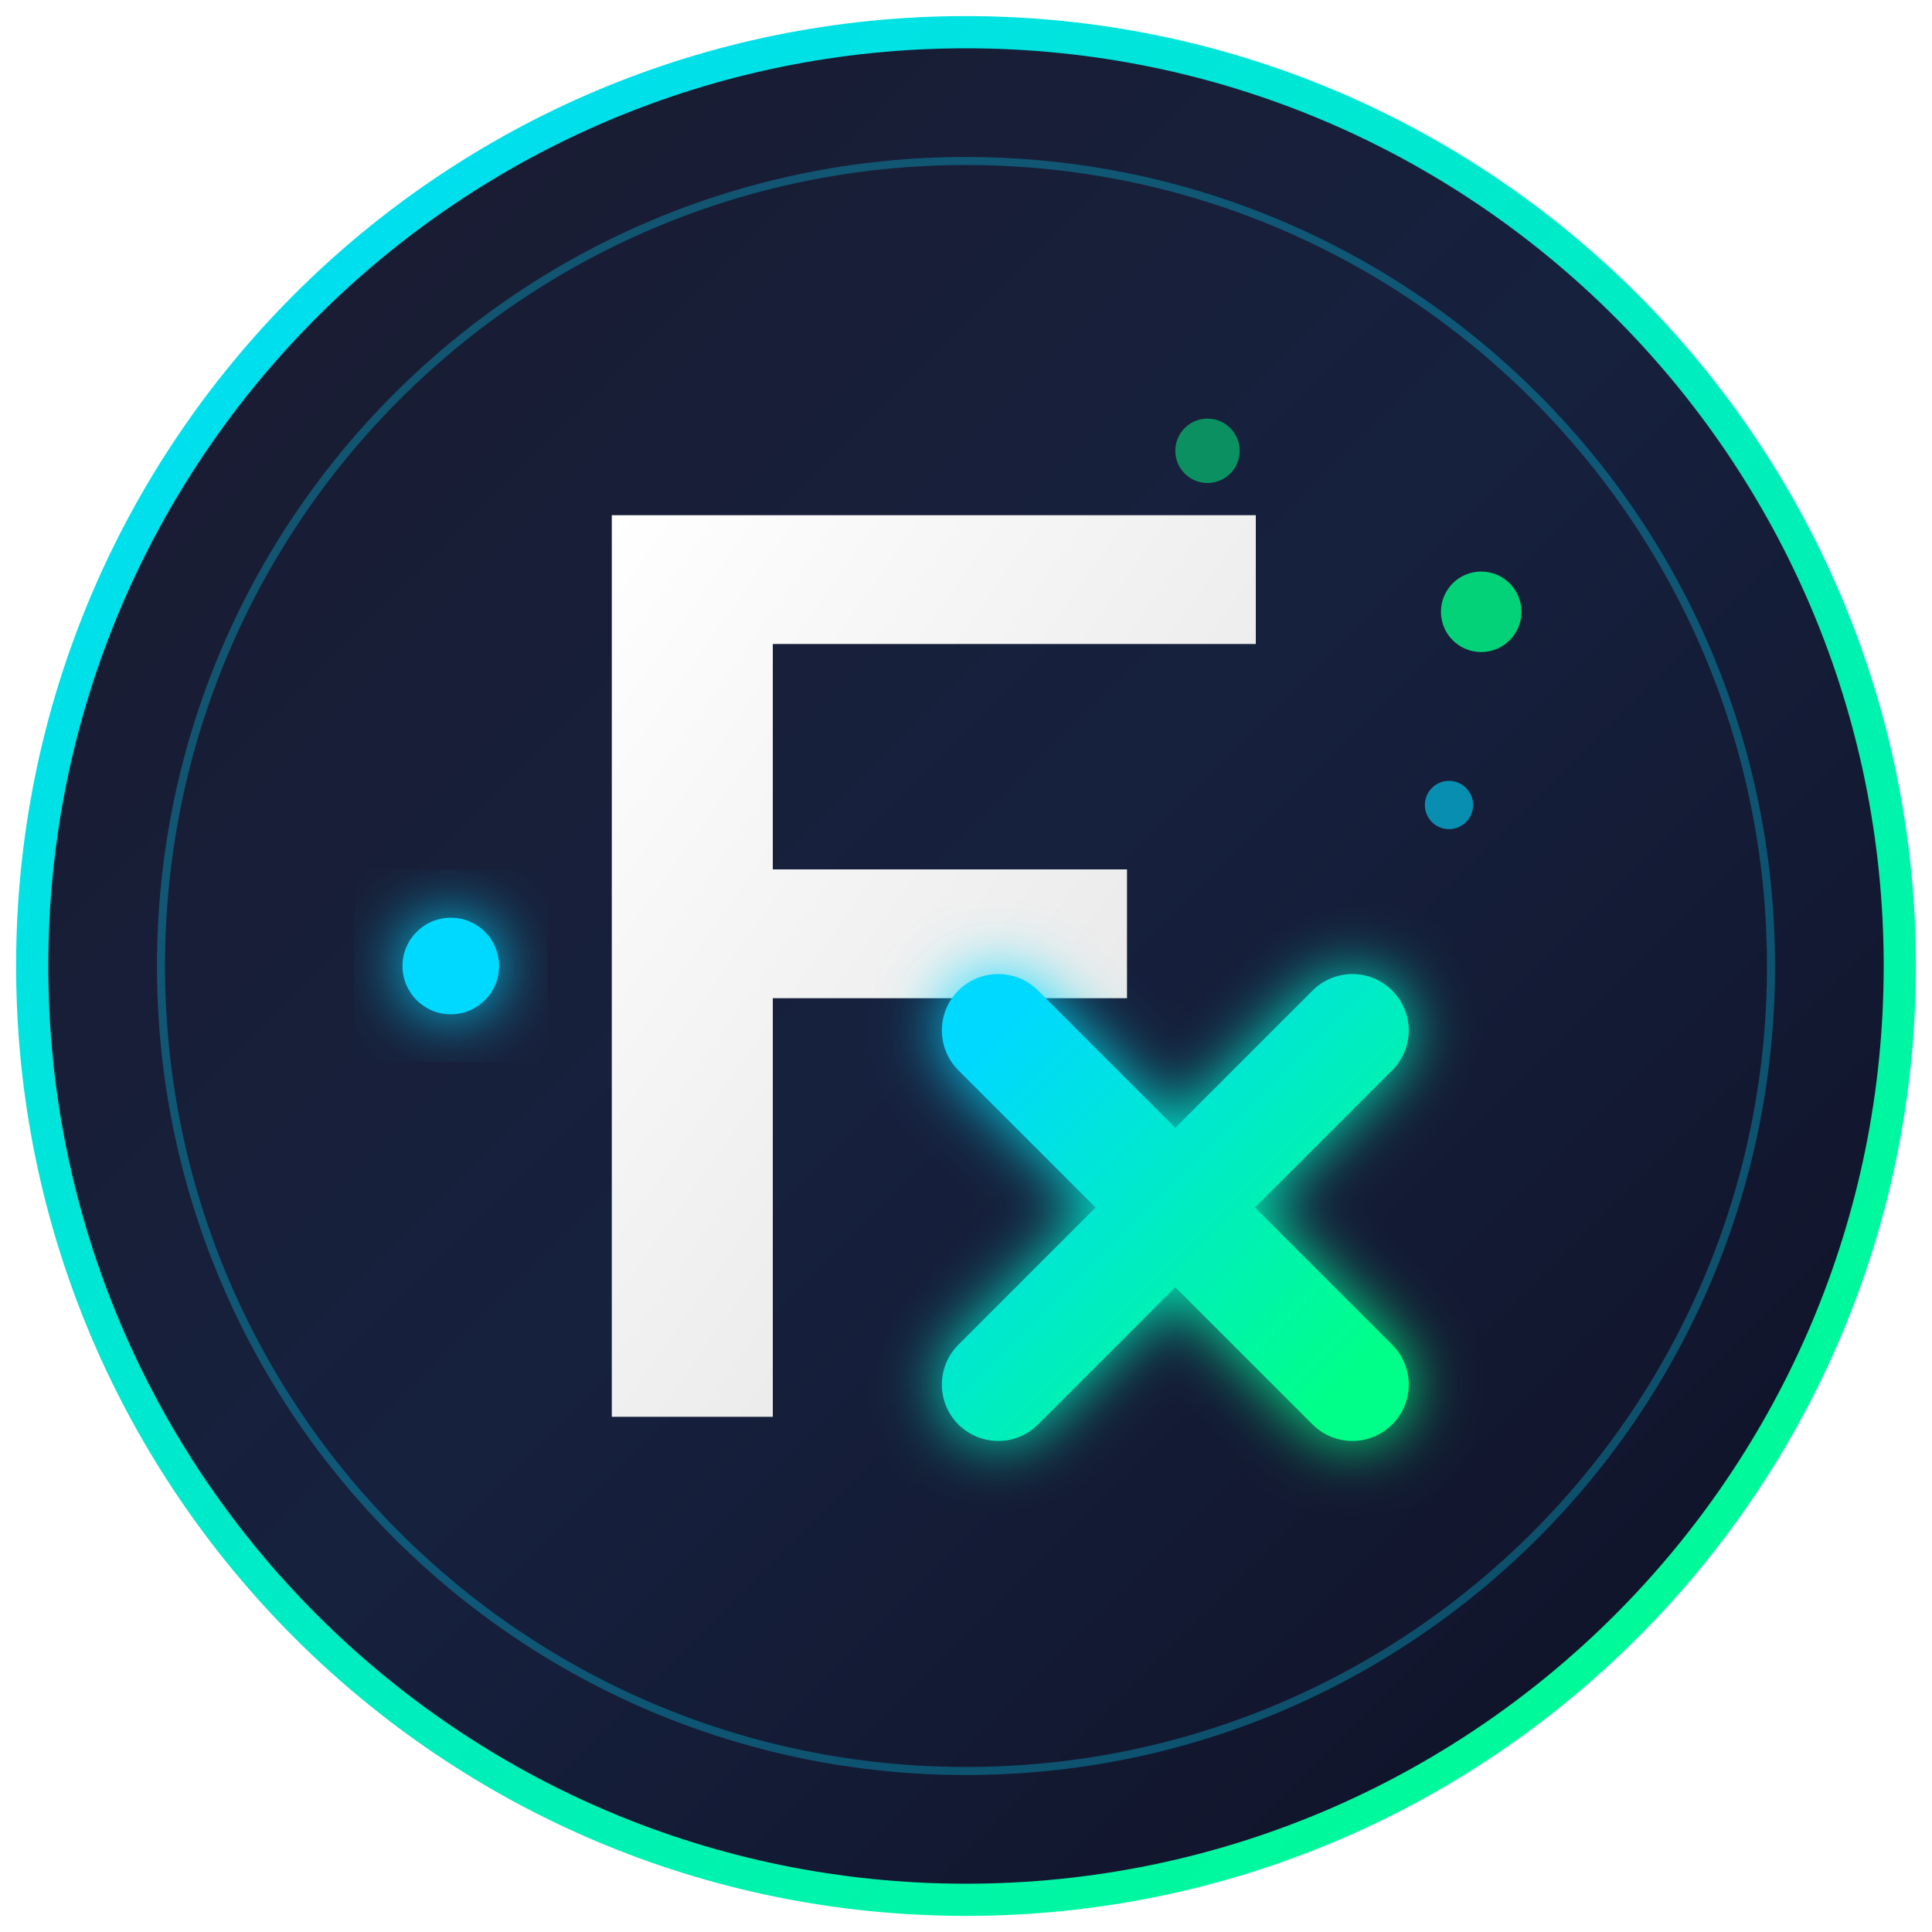
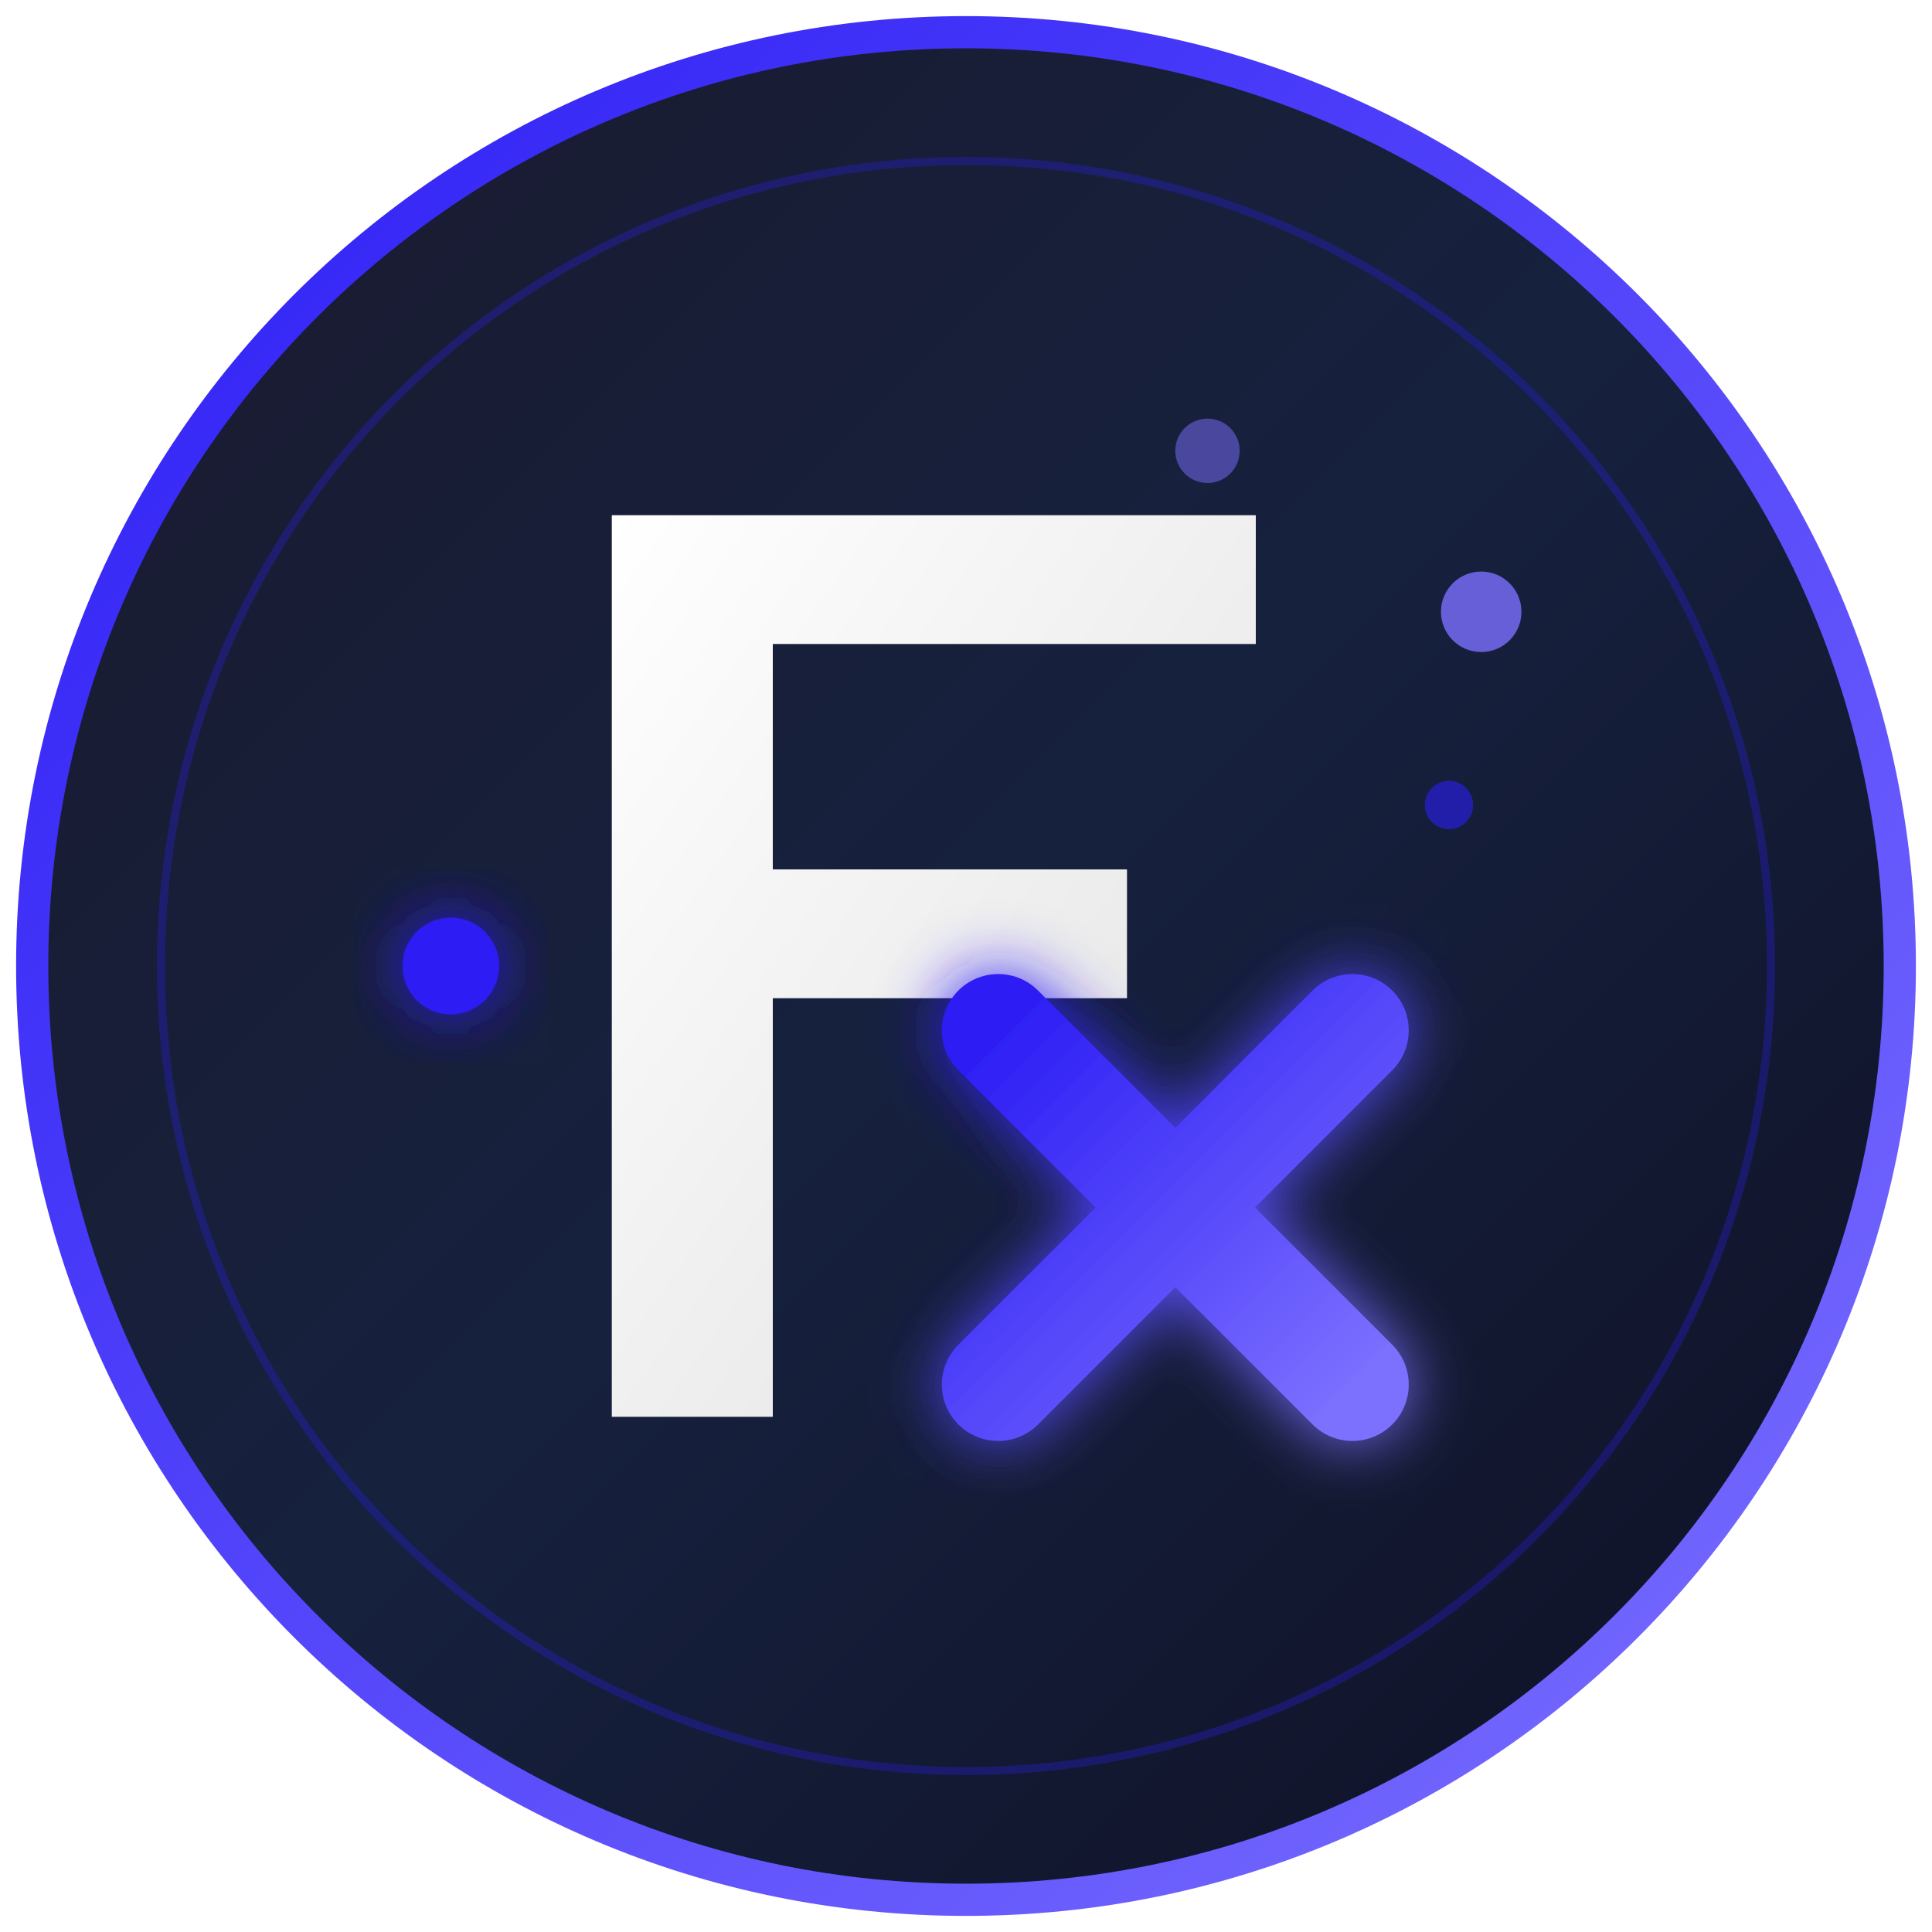
<svg xmlns="http://www.w3.org/2000/svg" viewBox="0 0 120 120" fill="none">
  <defs>
    <linearGradient id="bgGradient" x1="0%" y1="0%" x2="100%" y2="100%">
      <stop offset="0%" style="stop-color:#1a1a2e" />
      <stop offset="50%" style="stop-color:#16213e" />
      <stop offset="100%" style="stop-color:#0f0f23" />
    </linearGradient>
    <linearGradient id="accentGradient" x1="0%" y1="0%" x2="100%" y2="100%">
-       <stop offset="0%" style="stop-color:#00d9ff" />
-       <stop offset="100%" style="stop-color:#00ff88" />
+       <stop offset="0%" style="stop-color:#2d1ef5" />
+       <stop offset="100%" style="stop-color:#7b6fff" />
    </linearGradient>
    <linearGradient id="fGradient" x1="0%" y1="0%" x2="100%" y2="100%">
      <stop offset="0%" style="stop-color:#ffffff" />
      <stop offset="100%" style="stop-color:#e0e0e0" />
    </linearGradient>
    <filter id="glow" x="-50%" y="-50%" width="200%" height="200%">
      <feGaussianBlur stdDeviation="2" result="coloredBlur" />
      <feMerge>
        <feMergeNode in="coloredBlur" />
        <feMergeNode in="SourceGraphic" />
      </feMerge>
    </filter>
  </defs>
  <circle cx="60" cy="60" r="58" fill="url(#bgGradient)" stroke="url(#accentGradient)" stroke-width="2" />
-   <circle cx="60" cy="60" r="50" fill="none" stroke="#00d9ff" stroke-width="0.5" opacity="0.3" />
+   <circle cx="60" cy="60" r="50" fill="none" stroke="#2d1ef5" stroke-width="0.5" opacity="0.3" />
  <path d="M38 32 L78 32 L78 40 L48 40 L48 54 L70 54 L70 62 L48 62 L48 88 L38 88 Z" fill="url(#fGradient)" />
  <g filter="url(#glow)">
    <path d="M62 64 L84 86" stroke="url(#accentGradient)" stroke-width="7" stroke-linecap="round" />
    <path d="M84 64 L62 86" stroke="url(#accentGradient)" stroke-width="7" stroke-linecap="round" />
  </g>
-   <circle cx="28" cy="60" r="3" fill="#00d9ff" filter="url(#glow)" />
-   <circle cx="92" cy="38" r="2.5" fill="#00ff88" opacity="0.8" />
-   <circle cx="90" cy="50" r="1.5" fill="#00d9ff" opacity="0.6" />
-   <circle cx="75" cy="28" r="2" fill="#00ff88" opacity="0.5" />
+   <circle cx="28" cy="60" r="3" fill="#2d1ef5" filter="url(#glow)" />
+   <circle cx="92" cy="38" r="2.5" fill="#7b6fff" opacity="0.8" />
+   <circle cx="90" cy="50" r="1.5" fill="#2d1ef5" opacity="0.6" />
+   <circle cx="75" cy="28" r="2" fill="#7b6fff" opacity="0.5" />
</svg>
